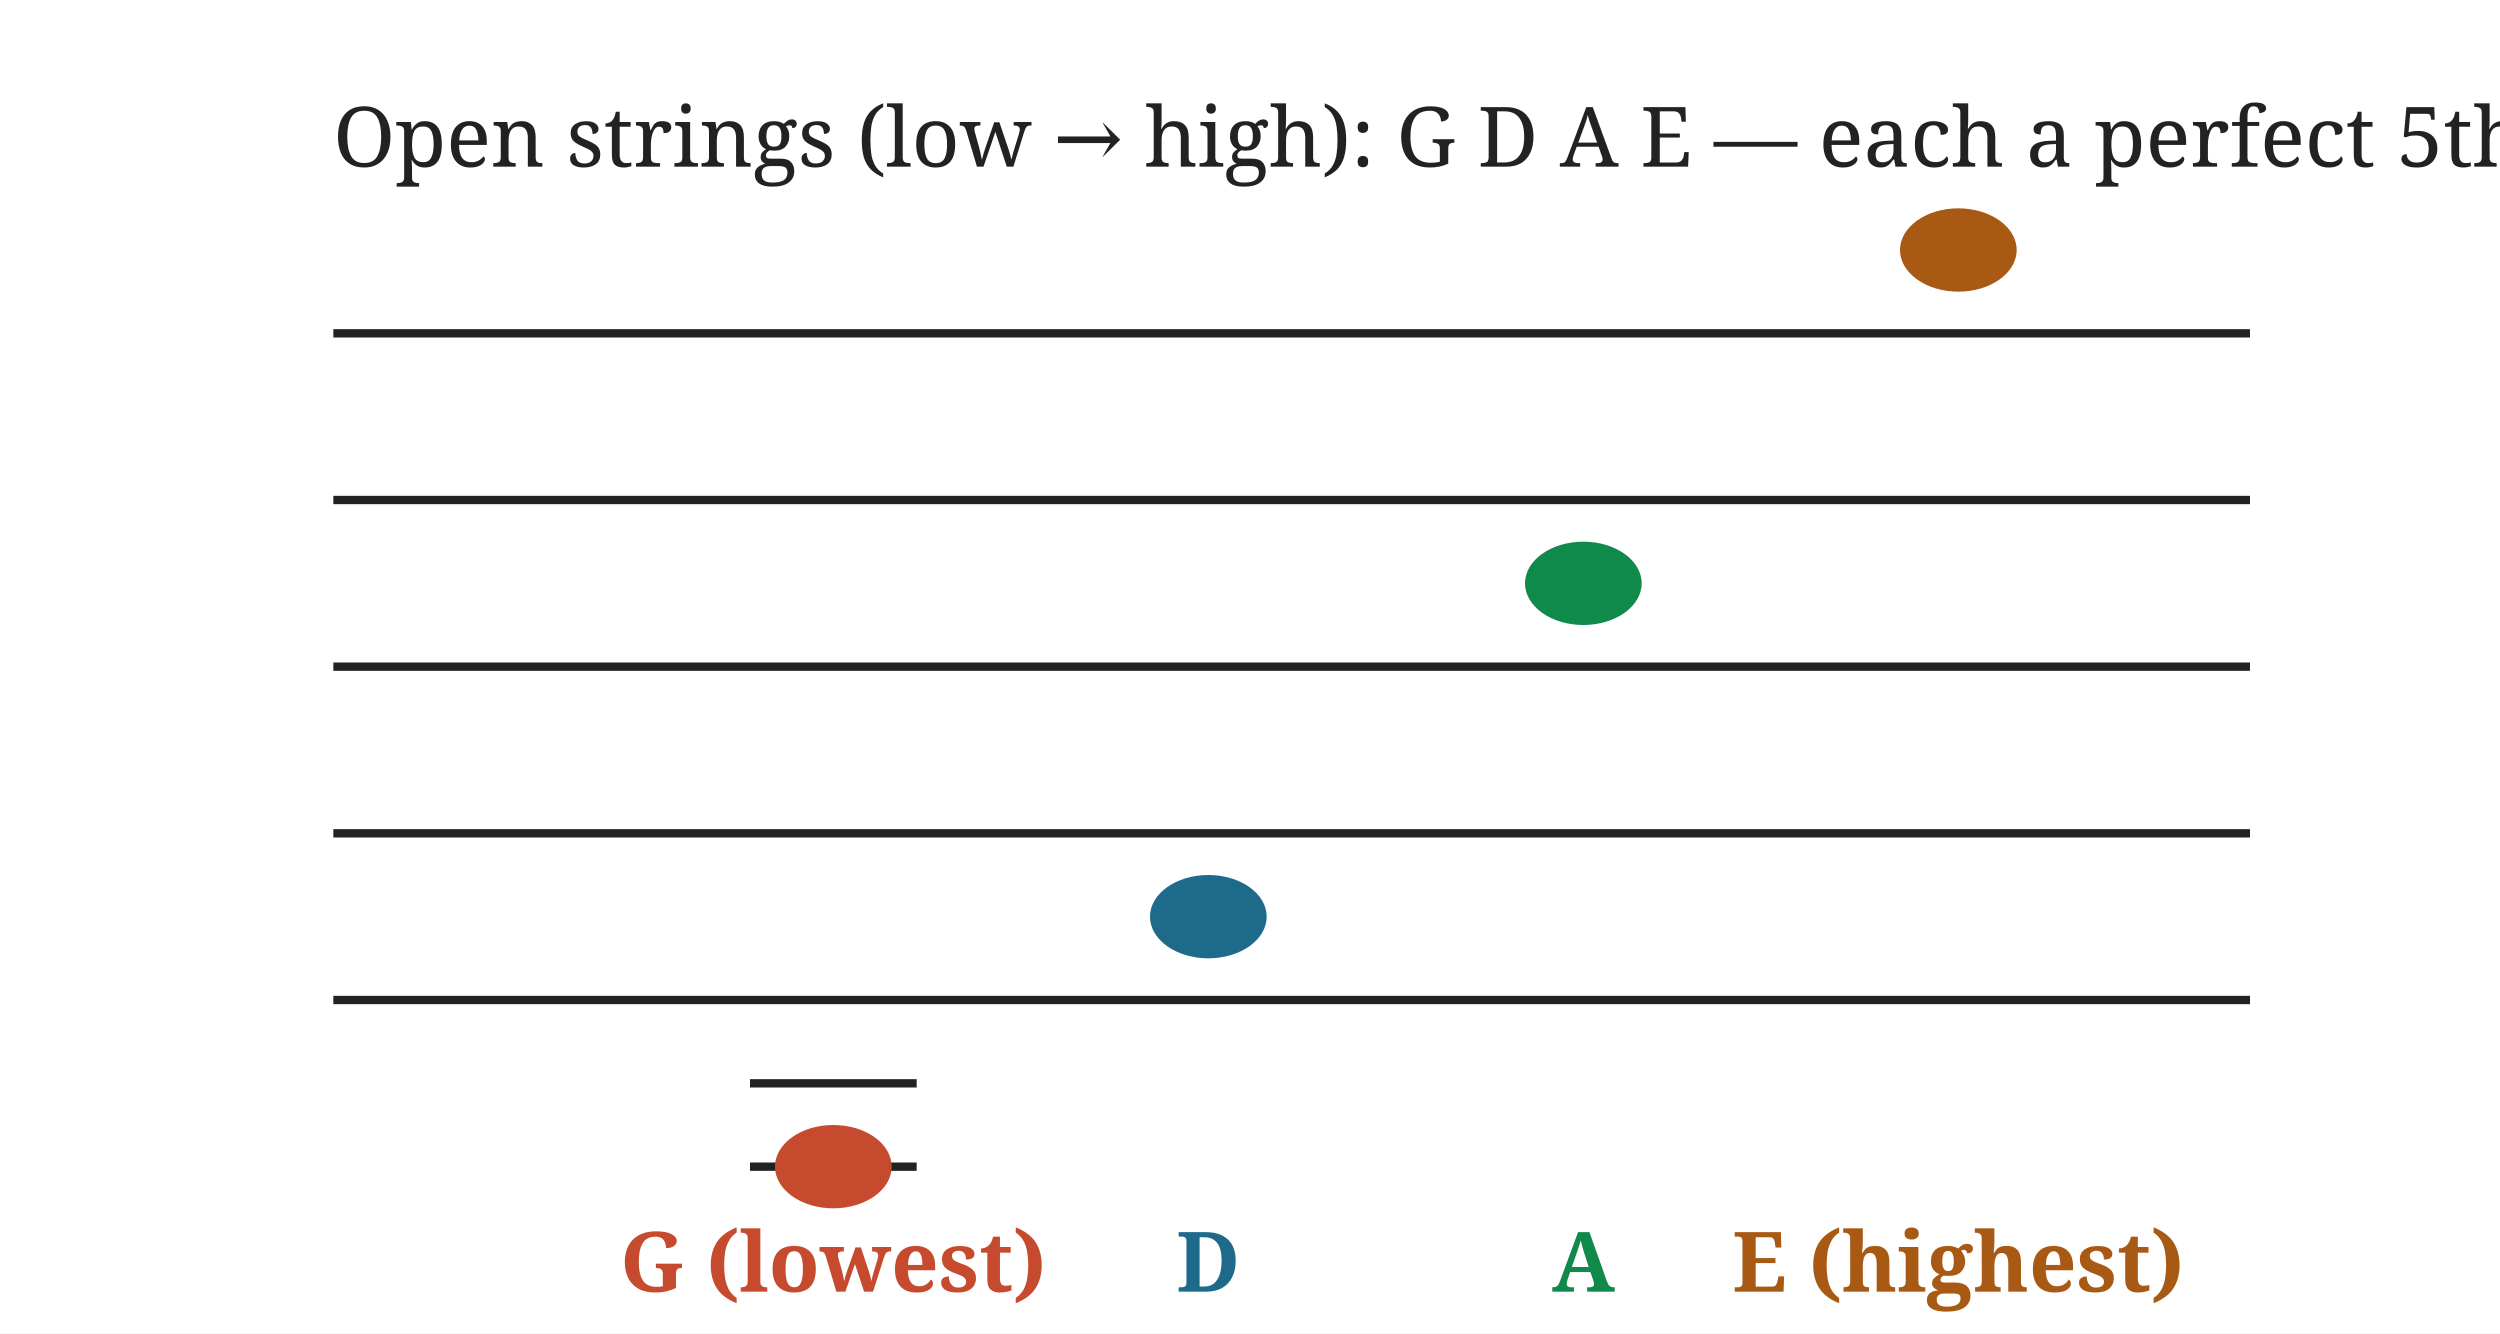
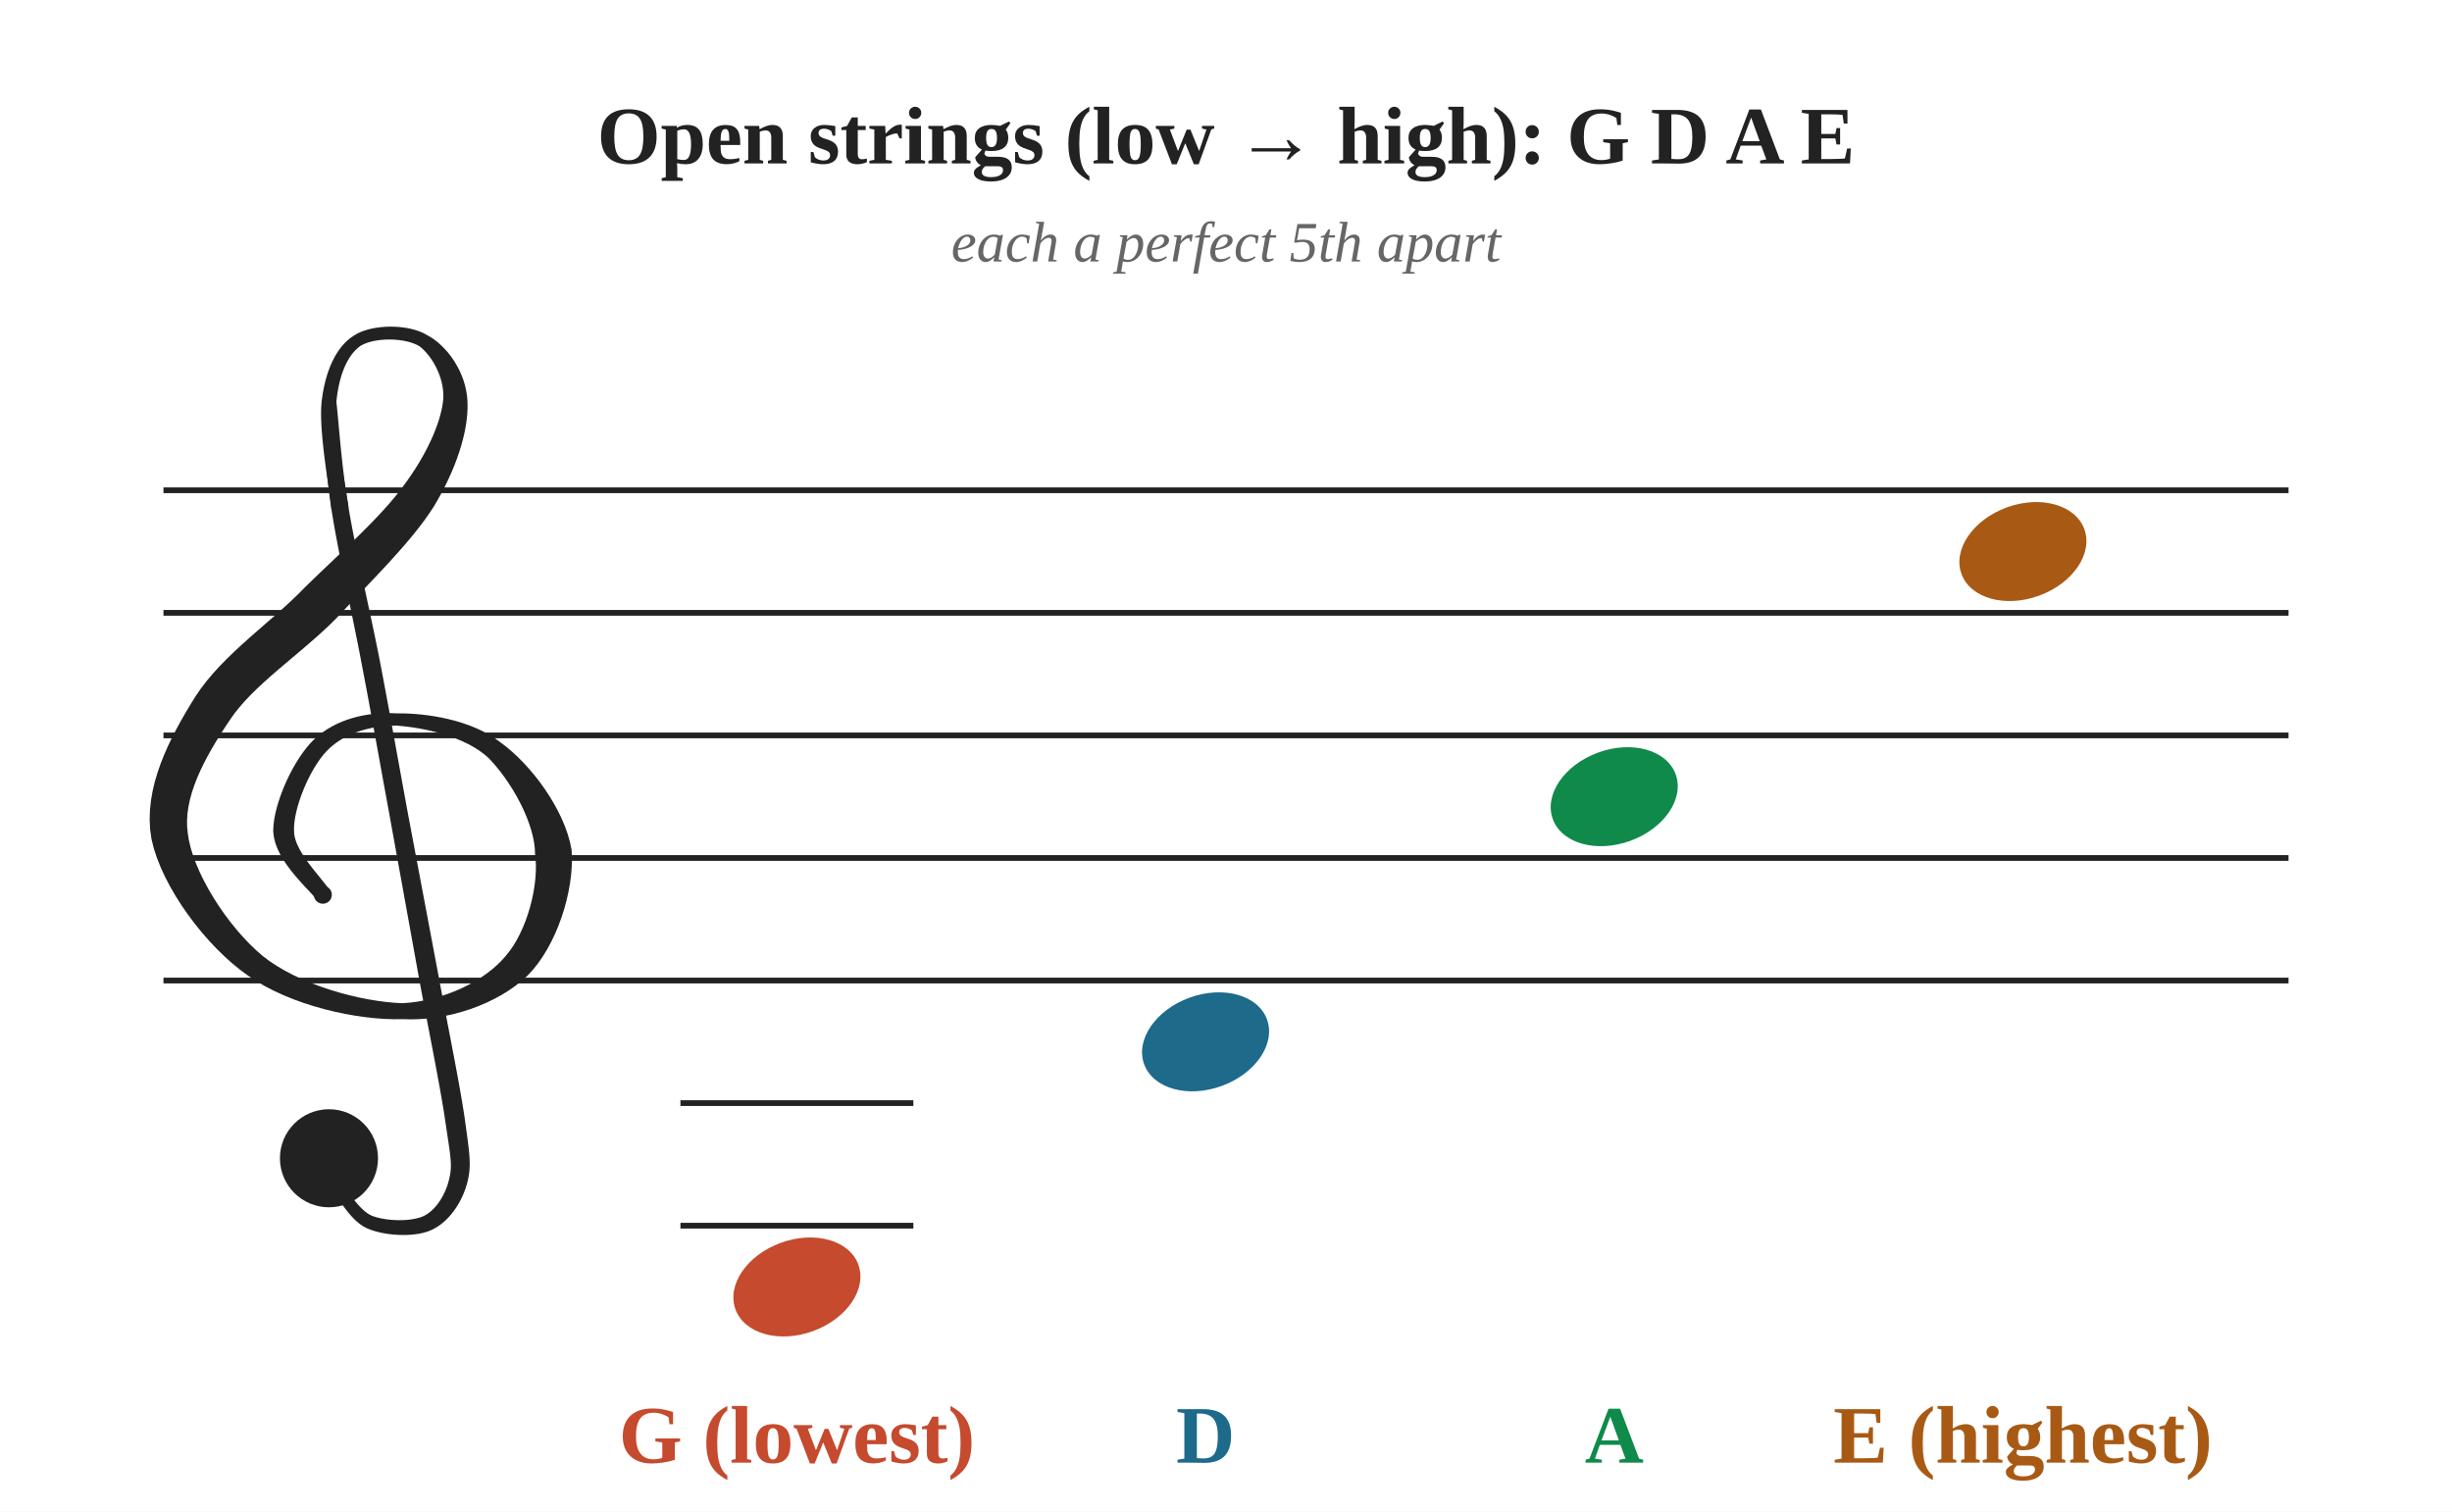
- <svg xmlns="http://www.w3.org/2000/svg" viewBox="0 0 600 320" role="img" aria-label="Violin four open strings G D A E">
-   <rect width="600" height="320" fill="#ffffff" />
-   <g stroke="#222" stroke-width="2">
-     <line x1="80" y1="80" x2="540" y2="80" />
-     <line x1="80" y1="120" x2="540" y2="120" />
-     <line x1="80" y1="160" x2="540" y2="160" />
-     <line x1="80" y1="200" x2="540" y2="200" />
-     <line x1="80" y1="240" x2="540" y2="240" />
-   </g>
-   <line x1="180" y1="280" x2="220" y2="280" stroke="#222" stroke-width="2" />
-   <line x1="180" y1="260" x2="220" y2="260" stroke="#222" stroke-width="2" />
-   <ellipse cx="200" cy="280" rx="14" ry="10" fill="#c54a2e" />
-   <text x="200" y="310" font-family="Georgia, serif" font-size="20" text-anchor="middle" fill="#c54a2e" font-weight="700">G (lowest)</text>
-   <ellipse cx="290" cy="220" rx="14" ry="10" fill="#1d6a8a" />
-   <text x="290" y="310" font-family="Georgia, serif" font-size="20" text-anchor="middle" fill="#1d6a8a" font-weight="700">D</text>
-   <ellipse cx="380" cy="140" rx="14" ry="10" fill="#0f8a4a" />
-   <text x="380" y="310" font-family="Georgia, serif" font-size="20" text-anchor="middle" fill="#0f8a4a" font-weight="700">A</text>
-   <ellipse cx="470" cy="60" rx="14" ry="10" fill="#a85a14" />
-   <text x="470" y="310" font-family="Georgia, serif" font-size="20" text-anchor="middle" fill="#a85a14" font-weight="700">E (highest)</text>
-   <text x="80" y="40" font-family="Georgia, serif" font-size="20" fill="#222">Open strings (low → high): G  D  A  E — each a perfect 5th apart</text>
+ <svg xmlns="http://www.w3.org/2000/svg" viewBox="0 0 600 370" role="img" aria-label="Violin four open strings G D A E">
+   <rect width="600" height="370" fill="#ffffff" />
+   <line x1="40.0" y1="120.0" x2="560.0" y2="120.0" stroke="#222222" stroke-width="1.4" stroke-linecap="butt" />
+   <line x1="40.0" y1="150.0" x2="560.0" y2="150.0" stroke="#222222" stroke-width="1.4" stroke-linecap="butt" />
+   <line x1="40.0" y1="180.0" x2="560.0" y2="180.0" stroke="#222222" stroke-width="1.4" stroke-linecap="butt" />
+   <line x1="40.0" y1="210.0" x2="560.0" y2="210.0" stroke="#222222" stroke-width="1.4" stroke-linecap="butt" />
+   <line x1="40.0" y1="240.0" x2="560.0" y2="240.0" stroke="#222222" stroke-width="1.4" stroke-linecap="butt" />
+   <path d="M80.605,217.892 L80.224,217.277 L79.699,216.551 L79.095,215.776 L78.423,214.945 L77.700,214.059 L76.945,213.124 L76.177,212.146 L75.416,211.134 L74.683,210.098 L73.999,209.049 L73.386,208.001 L72.862,206.968 L72.446,205.969 L72.152,205.022 L71.987,204.150 L71.949,203.321 L71.950,202.382 L72.039,201.277 L72.217,200.069 L72.481,198.781 L72.824,197.435 L73.242,196.051 L73.727,194.646 L74.273,193.238 L74.872,191.845 L75.517,190.482 L76.201,189.168 L76.914,187.917 L77.649,186.748 L78.396,185.676 L79.142,184.719 L79.882,183.888 L80.640,183.136 L81.454,182.427 L82.319,181.765 L83.232,181.152 L84.190,180.587 L85.193,180.069 L86.236,179.601 L87.317,179.181 L88.433,178.811 L89.581,178.490 L90.758,178.218 L91.961,177.996 L93.185,177.823 L94.428,177.700 L95.687,177.625 L96.961,177.599 L98.282,177.712 L99.673,177.865 L101.118,178.062 L102.606,178.305 L104.125,178.597 L105.663,178.938 L107.209,179.333 L108.749,179.781 L110.272,180.286 L111.767,180.847 L113.220,181.467 L114.620,182.145 L115.954,182.882 L117.211,183.676 L118.380,184.527 L119.463,185.443 L120.479,186.523 L121.516,187.721 L122.552,189.018 L123.574,190.401 L124.572,191.859 L125.535,193.380 L126.450,194.950 L127.309,196.558 L128.099,198.189 L128.811,199.829 L129.434,201.465 L129.958,203.078 L130.376,204.654 L130.679,206.172 L130.862,207.612 L130.925,208.972 L131.074,210.351 L131.138,211.856 L131.112,213.452 L130.997,215.118 L130.794,216.834 L130.505,218.581 L130.133,220.341 L129.681,222.096 L129.153,223.828 L128.553,225.521 L127.887,227.158 L127.160,228.721 L126.379,230.195 L125.550,231.564 L124.683,232.811 L123.777,233.935 L122.813,235.031 L121.721,236.118 L120.517,237.178 L119.208,238.203 L117.803,239.186 L116.311,240.119 L114.741,240.997 L113.101,241.813 L111.401,242.563 L109.648,243.241 L107.852,243.843 L106.020,244.364 L104.160,244.799 L102.282,245.145 L100.393,245.396 L98.497,245.550 L96.533,245.440 L94.457,245.242 L92.292,244.957 L90.055,244.584 L87.765,244.127 L85.440,243.585 L83.099,242.960 L80.759,242.255 L78.439,241.470 L76.157,240.608 L73.932,239.672 L71.781,238.665 L69.724,237.589 L67.780,236.450 L65.968,235.253 L64.299,233.999 L62.708,232.611 L61.107,231.072 L59.516,229.402 L57.950,227.616 L56.423,225.733 L54.948,223.770 L53.540,221.743 L52.210,219.671 L50.974,217.572 L49.843,215.464 L48.830,213.368 L47.947,211.305 L47.207,209.297 L46.621,207.368 L46.196,205.547 L45.940,203.867 L45.786,202.277 L45.771,200.669 L45.888,199.027 L46.131,197.352 L46.496,195.644 L46.977,193.908 L47.567,192.149 L48.258,190.372 L49.042,188.582 L49.909,186.787 L50.849,184.990 L51.853,183.198 L52.908,181.415 L54.006,179.647 L55.134,177.897 L56.247,176.224 L57.344,174.669 L58.535,173.168 L59.847,171.666 L61.269,170.163 L62.790,168.659 L64.397,167.153 L66.077,165.645 L67.816,164.130 L69.600,162.608 L71.418,161.074 L73.255,159.525 L75.099,157.955 L76.936,156.360 L78.753,154.734 L80.538,153.069 L82.238,151.399 L83.802,149.720 L85.368,148.059 L86.963,146.380 L88.579,144.686 L90.205,142.980 L91.832,141.265 L93.450,139.543 L95.051,137.817 L96.625,136.087 L98.164,134.357 L99.657,132.627 L101.096,130.898 L102.473,129.172 L103.779,127.448 L105.003,125.726 L106.128,124.020 L107.126,122.319 L108.058,120.628 L108.931,118.938 L109.745,117.252 L110.498,115.574 L111.190,113.906 L111.818,112.252 L112.383,110.615 L112.882,108.998 L113.314,107.404 L113.677,105.837 L113.970,104.299 L114.191,102.793 L114.338,101.321 L114.408,99.887 L114.399,98.479 L114.302,97.073 L114.096,95.684 L113.791,94.337 L113.398,93.033 L112.925,91.778 L112.380,90.572 L111.771,89.420 L111.106,88.324 L110.390,87.288 L109.631,86.314 L108.834,85.406 L108.005,84.568 L107.149,83.804 L106.273,83.119 L105.379,82.516 L104.463,81.994 L103.519,81.485 L102.492,81.055 L101.407,80.702 L100.273,80.420 L99.100,80.206 L97.896,80.057 L96.674,79.972 L95.444,79.950 L94.216,79.991 L93.001,80.094 L91.810,80.262 L90.654,80.494 L89.543,80.794 L88.487,81.164 L87.496,81.611 L86.592,82.136 L85.756,82.712 L84.975,83.360 L84.242,84.079 L83.556,84.865 L82.915,85.713 L82.320,86.620 L81.770,87.581 L81.263,88.594 L80.799,89.656 L80.377,90.763 L79.997,91.913 L79.658,93.104 L79.359,94.332 L79.102,95.595 L78.885,96.891 L78.707,98.237 L78.592,99.710 L78.559,101.333 L78.597,103.069 L78.694,104.898 L78.840,106.795 L79.028,108.737 L79.246,110.699 L79.487,112.653 L79.741,114.573 L79.998,116.433 L80.251,118.204 L80.489,119.860 L80.703,121.371 L80.885,122.708 L81.024,123.836 L81.115,124.750 L85.285,124.250 L85.151,123.295 L84.967,122.114 L84.744,120.755 L84.491,119.240 L84.216,117.593 L83.929,115.840 L83.637,114.007 L83.351,112.122 L83.078,110.212 L82.828,108.306 L82.610,106.430 L82.433,104.615 L82.305,102.890 L82.234,101.286 L82.228,99.839 L82.293,98.563 L82.416,97.369 L82.577,96.187 L82.774,95.041 L83.007,93.932 L83.274,92.865 L83.574,91.843 L83.908,90.868 L84.274,89.944 L84.672,89.072 L85.099,88.258 L85.554,87.501 L86.037,86.806 L86.545,86.172 L87.078,85.603 L87.635,85.098 L88.208,84.664 L88.849,84.310 L89.587,83.995 L90.420,83.721 L91.332,83.493 L92.305,83.316 L93.325,83.190 L94.376,83.118 L95.444,83.100 L96.512,83.137 L97.567,83.227 L98.592,83.372 L99.572,83.568 L100.492,83.813 L101.334,84.105 L102.084,84.436 L102.737,84.806 L103.319,85.306 L103.911,85.885 L104.495,86.532 L105.064,87.242 L105.610,88.009 L106.126,88.827 L106.606,89.689 L107.044,90.588 L107.434,91.519 L107.769,92.473 L108.045,93.444 L108.258,94.425 L108.403,95.407 L108.477,96.385 L108.477,97.353 L108.401,98.321 L108.245,99.344 L108.025,100.438 L107.742,101.582 L107.395,102.772 L106.986,104.003 L106.516,105.271 L105.984,106.570 L105.392,107.898 L104.742,109.248 L104.034,110.618 L103.270,112.002 L102.452,113.396 L101.580,114.796 L100.657,116.199 L99.684,117.599 L98.672,118.980 L97.629,120.373 L96.490,121.794 L95.252,123.253 L93.925,124.744 L92.520,126.263 L91.045,127.805 L89.509,129.367 L87.924,130.946 L86.297,132.538 L84.638,134.140 L82.957,135.750 L81.262,137.366 L79.562,138.984 L77.867,140.604 L76.185,142.223 L74.562,143.801 L73.036,145.353 L71.459,146.871 L69.807,148.397 L68.094,149.934 L66.332,151.482 L64.536,153.045 L62.720,154.627 L60.897,156.232 L59.081,157.865 L57.285,159.532 L55.522,161.238 L53.807,162.991 L52.154,164.799 L50.576,166.669 L49.091,168.611 L47.753,170.576 L46.564,172.505 L45.417,174.428 L44.286,176.399 L43.185,178.415 L42.125,180.472 L41.118,182.570 L40.178,184.706 L39.317,186.878 L38.548,189.087 L37.886,191.329 L37.346,193.605 L36.944,195.911 L36.696,198.244 L36.622,200.600 L36.738,202.970 L37.060,205.333 L37.643,207.671 L38.410,210.007 L39.340,212.345 L40.420,214.681 L41.636,217.008 L42.975,219.317 L44.426,221.599 L45.977,223.842 L47.617,226.033 L49.336,228.160 L51.122,230.209 L52.964,232.166 L54.852,234.019 L56.777,235.751 L58.728,237.349 L60.701,238.801 L62.738,240.153 L64.895,241.409 L67.150,242.570 L69.489,243.637 L71.897,244.613 L74.358,245.500 L76.857,246.298 L79.378,247.008 L81.907,247.629 L84.428,248.162 L86.924,248.605 L89.381,248.958 L91.783,249.220 L94.113,249.390 L96.357,249.468 L98.503,249.450 L100.609,249.497 L102.726,249.434 L104.844,249.266 L106.955,248.995 L109.051,248.626 L111.125,248.162 L113.168,247.606 L115.174,246.962 L117.135,246.232 L119.044,245.418 L120.895,244.524 L122.680,243.550 L124.392,242.498 L126.023,241.368 L127.567,240.160 L129.023,238.865 L130.366,237.413 L131.629,235.828 L132.804,234.136 L133.894,232.351 L134.901,230.485 L135.822,228.551 L136.658,226.562 L137.407,224.529 L138.066,222.465 L138.634,220.381 L139.106,218.288 L139.479,216.198 L139.749,214.119 L139.910,212.062 L139.956,210.033 L139.875,208.028 L139.458,206.047 L138.892,204.078 L138.195,202.140 L137.382,200.234 L136.467,198.362 L135.461,196.527 L134.374,194.735 L133.216,192.992 L131.998,191.306 L130.728,189.683 L129.417,188.132 L128.073,186.661 L126.705,185.280 L125.323,183.998 L123.934,182.823 L122.537,181.757 L121.127,180.729 L119.634,179.795 L118.080,178.958 L116.477,178.211 L114.836,177.549 L113.165,176.966 L111.475,176.458 L109.776,176.019 L108.078,175.646 L106.389,175.336 L104.722,175.084 L103.084,174.889 L101.488,174.745 L99.942,174.651 L98.457,174.604 L97.039,174.601 L95.656,174.550 L94.274,174.554 L92.897,174.611 L91.530,174.724 L90.175,174.894 L88.834,175.122 L87.511,175.409 L86.208,175.756 L84.929,176.166 L83.677,176.639 L82.454,177.178 L81.265,177.784 L80.114,178.458 L79.003,179.203 L77.938,180.019 L76.918,180.912 L75.937,181.918 L74.981,183.041 L74.056,184.262 L73.164,185.569 L72.307,186.949 L71.492,188.389 L70.721,189.877 L70.002,191.399 L69.340,192.944 L68.740,194.498 L68.209,196.050 L67.754,197.589 L67.381,199.105 L67.099,200.589 L66.918,202.036 L66.851,203.479 L67.027,204.954 L67.399,206.408 L67.926,207.795 L68.572,209.122 L69.311,210.394 L70.120,211.613 L70.976,212.779 L71.859,213.891 L72.750,214.945 L73.627,215.936 L74.469,216.858 L75.255,217.702 L75.962,218.459 L76.565,219.116 L77.035,219.650 L77.395,220.108Z" fill="#222222" stroke="none" stroke-width="0" stroke-linecap="round" stroke-linejoin="round" />
+   <path d="M78.708,98.572 L78.774,99.458 L78.844,100.488 L78.920,101.662 L79.003,102.968 L79.095,104.394 L79.197,105.928 L79.311,107.559 L79.439,109.276 L79.581,111.069 L79.739,112.926 L79.916,114.838 L80.112,116.792 L80.330,118.779 L80.570,120.789 L80.835,122.810 L81.126,124.832 L81.459,126.888 L81.827,129.020 L82.227,131.222 L82.654,133.484 L83.105,135.800 L83.575,138.161 L84.061,140.558 L84.559,142.984 L85.065,145.431 L85.574,147.889 L86.083,150.352 L86.589,152.809 L87.086,155.254 L87.571,157.677 L88.041,160.070 L88.491,162.426 L88.937,164.761 L89.378,167.094 L89.815,169.423 L90.248,171.750 L90.678,174.076 L91.105,176.402 L91.531,178.729 L91.955,181.059 L92.379,183.392 L92.803,185.729 L93.228,188.072 L93.654,190.422 L94.083,192.779 L94.514,195.145 L94.949,197.521 L95.387,199.907 L95.821,202.312 L96.259,204.736 L96.700,207.176 L97.144,209.630 L97.589,212.095 L98.037,214.566 L98.484,217.041 L98.932,219.516 L99.380,221.989 L99.826,224.455 L100.270,226.911 L100.712,229.355 L101.150,231.782 L101.585,234.190 L102.015,236.575 L102.440,238.936 L102.881,241.312 L103.337,243.733 L103.803,246.185 L104.276,248.655 L104.751,251.130 L105.226,253.595 L105.695,256.039 L106.155,258.448 L106.601,260.809 L107.031,263.107 L107.439,265.331 L107.823,267.465 L108.177,269.497 L108.498,271.412 L108.781,273.197 L109.025,274.845 L109.251,276.363 L109.460,277.753 L109.651,279.018 L109.821,280.165 L109.968,281.205 L110.091,282.149 L110.189,283.005 L110.261,283.784 L110.307,284.497 L110.326,285.157 L110.318,285.779 L110.283,286.378 L110.220,286.973 L110.126,287.581 L109.998,288.218 L109.833,288.893 L109.644,289.587 L109.423,290.276 L109.170,290.960 L108.886,291.636 L108.573,292.299 L108.232,292.945 L107.864,293.569 L107.473,294.168 L107.058,294.737 L106.624,295.273 L106.171,295.773 L105.702,296.232 L105.219,296.648 L104.725,297.019 L104.221,297.343 L103.712,297.616 L103.160,297.852 L102.524,298.063 L101.813,298.246 L101.038,298.397 L100.214,298.514 L99.352,298.595 L98.463,298.641 L97.558,298.651 L96.648,298.626 L95.745,298.567 L94.857,298.475 L93.997,298.351 L93.175,298.198 L92.401,298.016 L91.689,297.810 L91.069,297.592 L90.518,297.336 L89.959,296.994 L89.382,296.564 L88.795,296.056 L88.210,295.484 L87.631,294.862 L87.065,294.205 L86.515,293.527 L85.987,292.841 L85.482,292.162 L85.003,291.503 L84.551,290.876 L84.128,290.294 L83.734,289.766 L83.362,289.299 L83.039,288.938 L80.961,290.662 L81.206,290.985 L81.485,291.392 L81.819,291.899 L82.200,292.488 L82.624,293.140 L83.087,293.842 L83.587,294.578 L84.122,295.336 L84.692,296.102 L85.296,296.864 L85.935,297.608 L86.609,298.324 L87.323,298.997 L88.080,299.615 L88.889,300.162 L89.731,300.608 L90.585,300.959 L91.468,301.260 L92.396,301.520 L93.361,301.742 L94.356,301.926 L95.376,302.073 L96.411,302.181 L97.455,302.249 L98.500,302.278 L99.539,302.265 L100.566,302.210 L101.573,302.109 L102.554,301.961 L103.504,301.761 L104.419,301.504 L105.288,301.184 L106.108,300.799 L106.892,300.352 L107.641,299.847 L108.356,299.291 L109.035,298.689 L109.680,298.044 L110.290,297.361 L110.865,296.644 L111.405,295.897 L111.910,295.124 L112.379,294.326 L112.812,293.509 L113.209,292.675 L113.567,291.827 L113.888,290.968 L114.167,290.107 L114.394,289.264 L114.581,288.444 L114.729,287.633 L114.837,286.823 L114.906,286.009 L114.938,285.185 L114.936,284.345 L114.901,283.479 L114.838,282.576 L114.750,281.626 L114.637,280.614 L114.503,279.527 L114.348,278.353 L114.175,277.076 L113.984,275.685 L113.775,274.155 L113.526,272.468 L113.235,270.638 L112.908,268.688 L112.549,266.629 L112.162,264.473 L111.751,262.233 L111.319,259.921 L110.870,257.552 L110.409,255.137 L109.939,252.690 L109.465,250.223 L108.990,247.751 L108.518,245.286 L108.053,242.841 L107.599,240.430 L107.160,238.064 L106.717,235.709 L106.268,233.327 L105.815,230.921 L105.358,228.497 L104.898,226.056 L104.436,223.603 L103.971,221.140 L103.505,218.671 L103.039,216.199 L102.572,213.728 L102.107,211.260 L101.642,208.799 L101.180,206.349 L100.721,203.912 L100.265,201.492 L99.813,199.093 L99.375,196.709 L98.941,194.337 L98.510,191.973 L98.082,189.618 L97.656,187.269 L97.231,184.926 L96.807,182.588 L96.382,180.253 L95.958,177.922 L95.531,175.591 L95.103,173.261 L94.672,170.930 L94.238,168.597 L93.800,166.261 L93.358,163.921 L92.909,161.574 L92.437,159.201 L91.945,156.792 L91.439,154.358 L90.921,151.906 L90.395,149.445 L89.867,146.984 L89.339,144.529 L88.816,142.091 L88.302,139.676 L87.800,137.294 L87.314,134.954 L86.849,132.662 L86.409,130.430 L85.997,128.264 L85.617,126.173 L85.274,124.168 L84.954,122.205 L84.658,120.238 L84.386,118.276 L84.136,116.331 L83.906,114.414 L83.695,112.535 L83.502,110.705 L83.324,108.936 L83.161,107.238 L83.010,105.622 L82.871,104.098 L82.742,102.677 L82.621,101.369 L82.507,100.183 L82.397,99.129 L82.292,98.228Z" fill="#222222" stroke="none" stroke-width="0" stroke-linecap="round" stroke-linejoin="round" />
+   <circle cx="80.5" cy="283.5" r="12.0" fill="#222222" stroke="none" stroke-width="0" />
+   <circle cx="79.0" cy="219.0" r="2.2" fill="#222222" stroke="none" stroke-width="0" />
+   <line x1="166.5" y1="270.0" x2="223.5" y2="270.0" stroke="#222222" stroke-width="1.4" stroke-linecap="butt" />
+   <line x1="166.5" y1="300.0" x2="223.5" y2="300.0" stroke="#222222" stroke-width="1.4" stroke-linecap="butt" />
+   <ellipse cx="195" cy="315.0" rx="16" ry="11.5" fill="#c54a2e" transform="rotate(-20 195 315.0)" />
+   <text x="195.0" y="358.0" font-family="Georgia, 'Times New Roman', serif" font-size="20" font-weight="700" fill="#c54a2e" text-anchor="middle">G (lowest)</text>
+   <ellipse cx="295" cy="255.0" rx="16" ry="11.5" fill="#1d6a8a" transform="rotate(-20 295 255.0)" />
+   <text x="295.0" y="358.0" font-family="Georgia, 'Times New Roman', serif" font-size="20" font-weight="700" fill="#1d6a8a" text-anchor="middle">D</text>
+   <ellipse cx="395" cy="195.0" rx="16" ry="11.5" fill="#0f8a4a" transform="rotate(-20 395 195.0)" />
+   <text x="395.0" y="358.0" font-family="Georgia, 'Times New Roman', serif" font-size="20" font-weight="700" fill="#0f8a4a" text-anchor="middle">A</text>
+   <ellipse cx="495" cy="135.0" rx="16" ry="11.5" fill="#a85a14" transform="rotate(-20 495 135.0)" />
+   <text x="495.0" y="358.0" font-family="Georgia, 'Times New Roman', serif" font-size="20" font-weight="700" fill="#a85a14" text-anchor="middle">E (highest)</text>
+   <text x="300.0" y="40.0" font-family="Georgia, 'Times New Roman', serif" font-size="20" font-weight="700" fill="#222222" text-anchor="middle">Open strings (low → high): G  D  A  E</text>
+   <text x="300.0" y="64.0" font-family="Georgia, 'Times New Roman', serif" font-size="14" font-weight="400" fill="#666666" text-anchor="middle" font-style="italic">each a perfect 5th apart</text>
</svg>
